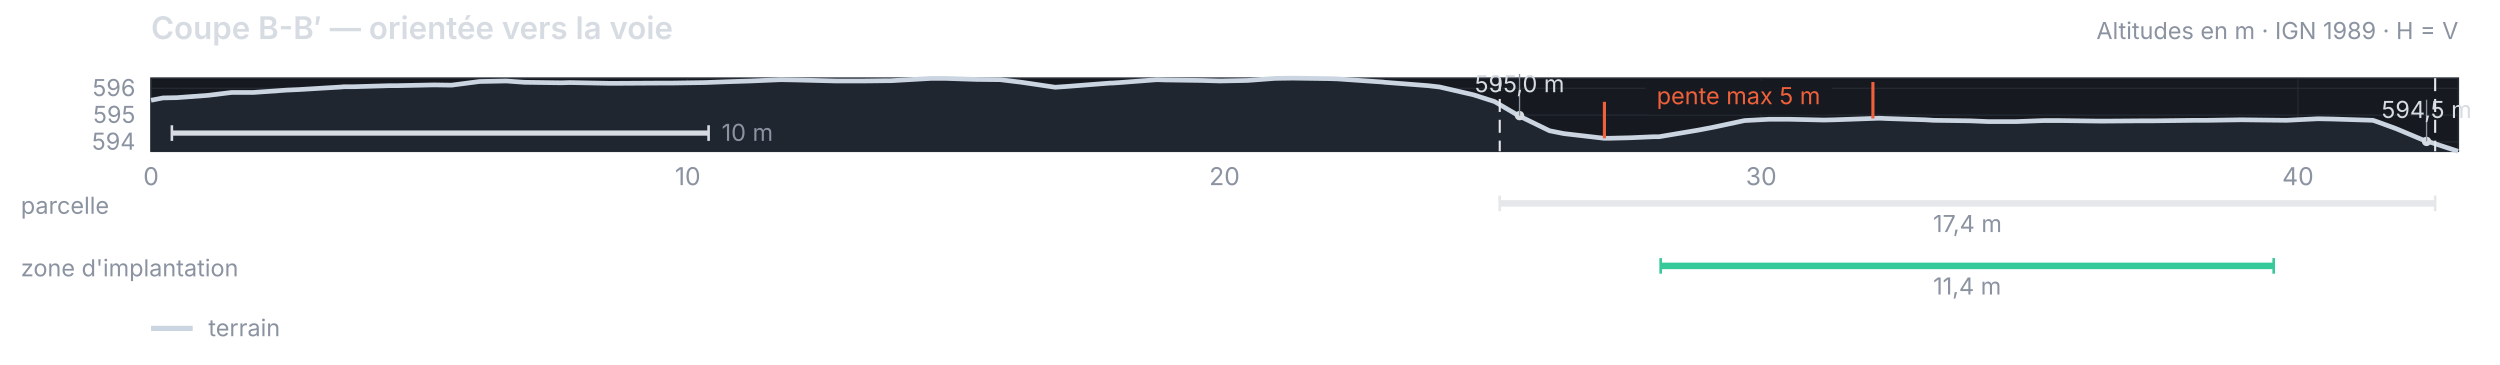
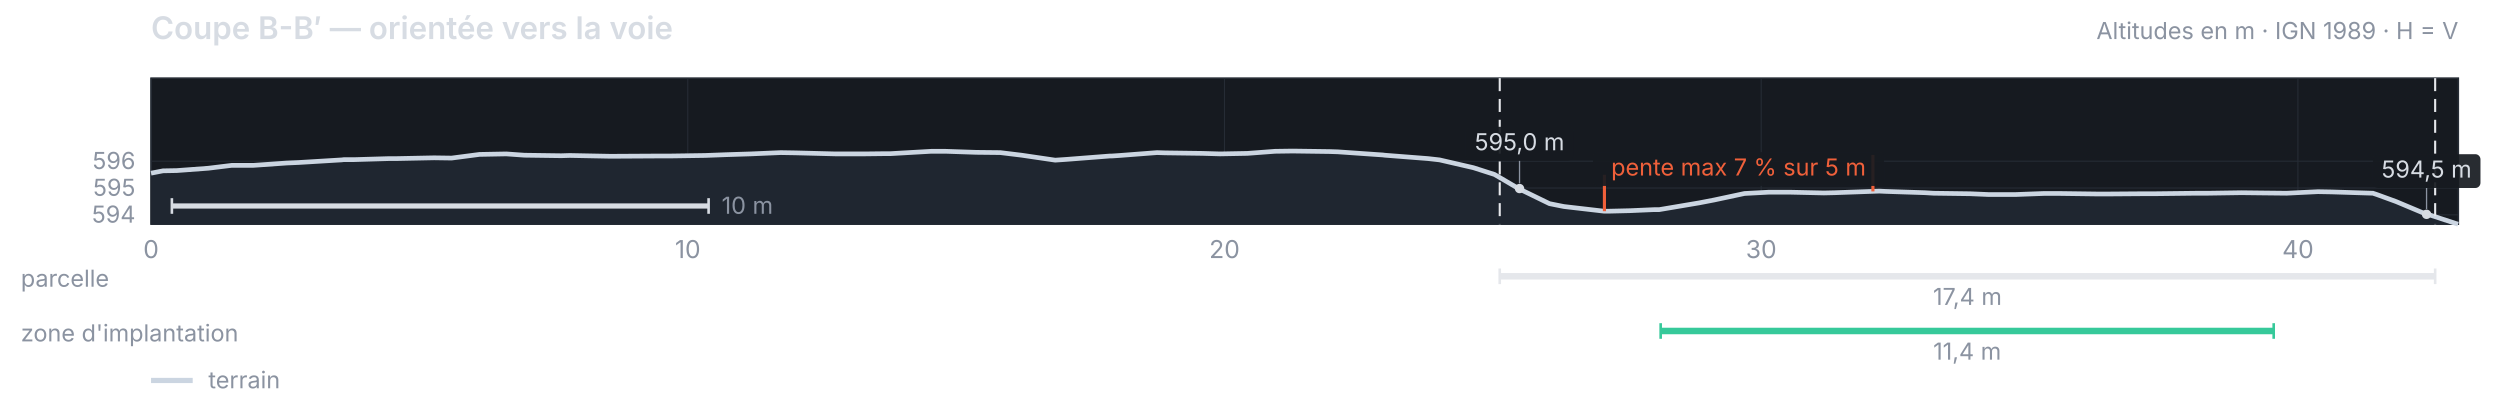
- <svg xmlns="http://www.w3.org/2000/svg" viewBox="0 0 960 140" width="960" height="140" role="img" aria-label="Coupe B-B′ — orientée vers la voie" font-family="Inter, Helvetica, Arial, sans-serif" data-plot-x0="58.0" data-plot-x1="944.0" style="background:#0f1115">
+ <svg xmlns="http://www.w3.org/2000/svg" viewBox="0 0 960 160" width="960" height="160" role="img" aria-label="Coupe B-B′ — orientée vers la voie" font-family="Inter, Helvetica, Arial, sans-serif" data-plot-x0="58.0" data-plot-x1="944.0" style="background:#0f1115">
  <text x="58" y="15" font-size="12" font-weight="600" fill="#d7dce3">Coupe B-B′ — orientée vers la voie</text>
  <text x="944" y="15" text-anchor="end" font-size="9" fill="#8b93a1">Altitudes en m · IGN 1989 · H = V</text>
-   <rect x="58.0" y="30" width="886.0" height="28.1" fill="#161a20" stroke="#262c35" stroke-width="0.6" />
-   <line x1="58.0" y1="30" x2="58.0" y2="58.1" stroke="#262c35" stroke-width="0.4" />
-   <text x="58.0" y="71.1" text-anchor="middle" font-size="9.5" fill="#8b93a1">0</text>
-   <line x1="264.1" y1="30" x2="264.1" y2="58.1" stroke="#262c35" stroke-width="0.4" />
-   <text x="264.1" y="71.1" text-anchor="middle" font-size="9.5" fill="#8b93a1">10</text>
-   <line x1="470.2" y1="30" x2="470.2" y2="58.1" stroke="#262c35" stroke-width="0.4" />
-   <text x="470.2" y="71.1" text-anchor="middle" font-size="9.5" fill="#8b93a1">20</text>
-   <line x1="676.3" y1="30" x2="676.3" y2="58.1" stroke="#262c35" stroke-width="0.4" />
-   <text x="676.3" y="71.1" text-anchor="middle" font-size="9.5" fill="#8b93a1">30</text>
-   <line x1="882.4" y1="30" x2="882.4" y2="58.1" stroke="#262c35" stroke-width="0.4" />
-   <text x="882.4" y="71.1" text-anchor="middle" font-size="9.5" fill="#8b93a1">40</text>
-   <line x1="58.0" y1="54.5" x2="944.0" y2="54.5" stroke="#262c35" stroke-width="0.4" />
-   <text x="52.0" y="57.5" text-anchor="end" font-size="9" fill="#8b93a1">594</text>
-   <line x1="58.0" y1="44.2" x2="944.0" y2="44.2" stroke="#262c35" stroke-width="0.4" />
-   <text x="52.0" y="47.2" text-anchor="end" font-size="9" fill="#8b93a1">595</text>
-   <line x1="58.0" y1="33.9" x2="944.0" y2="33.9" stroke="#262c35" stroke-width="0.4" />
-   <text x="52.0" y="36.9" text-anchor="end" font-size="9" fill="#8b93a1">596</text>
-   <polygon points="58.0,38.5 62.6,37.6 67.9,37.5 80.0,36.6 89.0,35.5 97.3,35.5 110.1,34.6 114.7,34.4 131.2,33.4 132.0,33.3 135.9,33.3 149.4,32.9 152.3,32.9 166.7,32.6 173.4,32.7 184.1,31.3 194.4,31.1 201.4,31.6 215.5,31.8 218.8,31.7 233.9,32.0 236.1,32.0 236.6,32.0 253.5,31.9 257.7,31.9 270.8,31.7 278.7,31.4 288.2,31.1 299.8,30.6 305.5,30.7 320.9,31.1 322.9,31.1 331.9,31.1 340.2,31.0 342.0,31.0 357.6,30.1 363.1,30.1 374.9,30.5 384.1,30.6 392.3,31.6 405.2,33.5 409.6,33.2 426.3,31.9 427.0,31.9 430.0,31.7 444.3,30.6 447.4,30.7 461.7,30.9 468.5,31.1 479.0,30.9 489.6,30.1 496.4,30.0 510.6,30.2 513.7,30.3 528.0,31.3 531.0,31.5 531.7,31.6 548.4,32.9 552.8,33.4 565.8,36.4 573.9,39.0 583.1,44.4 595.0,50.2 600.5,51.3 616.0,53.1 617.8,53.1 626.0,52.9 635.1,52.5 637.1,52.5 652.5,49.9 658.2,48.8 669.9,46.3 679.3,45.8 687.2,45.8 700.4,46.1 704.6,46.0 721.4,45.4 721.9,45.4 724.0,45.5 739.2,46.0 742.5,46.2 756.6,46.4 763.6,46.7 774.0,46.7 784.7,46.3 791.3,46.3 805.8,46.5 808.7,46.5 822.1,46.4 826.0,46.4 826.9,46.4 843.3,46.2 847.9,46.2 860.7,46.0 869.0,46.1 878.0,46.2 890.1,45.6 895.4,45.7 911.2,46.2 912.7,46.7 920.1,49.4 930.1,53.6 932.3,54.3 943.9,58.1 943.9,58.1 58.0,58.1" fill="#1f2630" stroke="none" />
-   <polyline points="58.0,38.5 62.6,37.6 67.9,37.5 80.0,36.6 89.0,35.5 97.3,35.5 110.1,34.6 114.7,34.4 131.2,33.4 132.0,33.3 135.9,33.3 149.4,32.9 152.3,32.9 166.7,32.6 173.4,32.7 184.1,31.3 194.4,31.1 201.4,31.6 215.5,31.8 218.8,31.7 233.9,32.0 236.1,32.0 236.6,32.0 253.5,31.9 257.7,31.9 270.8,31.7 278.7,31.4 288.2,31.1 299.8,30.6 305.5,30.7 320.9,31.1 322.9,31.1 331.9,31.1 340.2,31.0 342.0,31.0 357.6,30.1 363.1,30.1 374.9,30.5 384.1,30.6 392.3,31.6 405.2,33.5 409.6,33.2 426.3,31.9 427.0,31.9 430.0,31.7 444.3,30.6 447.4,30.7 461.7,30.9 468.5,31.1 479.0,30.9 489.6,30.1 496.4,30.0 510.6,30.2 513.7,30.3 528.0,31.3 531.0,31.5 531.7,31.6 548.4,32.9 552.8,33.4 565.8,36.4 573.9,39.0 583.1,44.4 595.0,50.2 600.5,51.3 616.0,53.1 617.8,53.1 626.0,52.9 635.1,52.5 637.1,52.5 652.5,49.9 658.2,48.8 669.9,46.3 679.3,45.8 687.2,45.8 700.4,46.1 704.6,46.0 721.4,45.4 721.9,45.4 724.0,45.5 739.2,46.0 742.5,46.2 756.6,46.4 763.6,46.7 774.0,46.7 784.7,46.3 791.3,46.3 805.8,46.5 808.7,46.5 822.1,46.4 826.0,46.4 826.9,46.4 843.3,46.2 847.9,46.2 860.7,46.0 869.0,46.1 878.0,46.2 890.1,45.6 895.4,45.7 911.2,46.2 912.7,46.7 920.1,49.4 930.1,53.6 932.3,54.3 943.9,58.1" fill="none" stroke="#cbd5e1" stroke-width="1.8" />
-   <line x1="575.9" y1="30" x2="575.9" y2="58.1" stroke="#e5e7eb" stroke-width="0.8" stroke-dasharray="5 3" />
-   <line x1="935.1" y1="30" x2="935.1" y2="58.1" stroke="#e5e7eb" stroke-width="0.8" stroke-dasharray="5 3" />
-   <line x1="616.1" y1="53.1" x2="616.1" y2="39.1" stroke="#f0603a" stroke-width="1.2" />
-   <line x1="719.2" y1="45.5" x2="719.2" y2="31.5" stroke="#f0603a" stroke-width="1.2" />
-   <circle cx="583.5" cy="44.4" r="1.8" fill="#d7dce3" />
-   <line x1="583.5" y1="44.4" x2="583.5" y2="28.4" stroke="#8b93a1" stroke-width="0.5" />
-   <text x="583.5" y="35.4" text-anchor="middle" font-size="9" fill="#d7dce3">595,0 m</text>
-   <circle cx="931.8" cy="54.3" r="1.8" fill="#d7dce3" />
-   <line x1="931.8" y1="54.3" x2="931.8" y2="38.3" stroke="#8b93a1" stroke-width="0.5" />
-   <text x="931.8" y="45.3" text-anchor="middle" font-size="9" fill="#d7dce3">594,5 m</text>
-   <line x1="66.0" y1="51.1" x2="272.1" y2="51.1" stroke="#d7dce3" stroke-width="2" />
-   <line x1="66.0" y1="48.1" x2="66.0" y2="54.1" stroke="#d7dce3" stroke-width="1" />
-   <line x1="272.1" y1="48.1" x2="272.1" y2="54.1" stroke="#d7dce3" stroke-width="1" />
-   <text x="277.1" y="54.1" font-size="9" fill="#8b93a1">10 m</text>
-   <text x="8" y="82.1" font-size="9" fill="#8b93a1">parcelle</text>
-   <line x1="575.9" y1="78.1" x2="935.1" y2="78.1" stroke="#e5e7eb" stroke-width="2.5" data-band="parcelle" data-d0="25.13" data-d1="42.56" />
-   <line x1="575.9" y1="75.1" x2="575.9" y2="81.1" stroke="#e5e7eb" stroke-width="1" />
-   <line x1="935.1" y1="75.1" x2="935.1" y2="81.1" stroke="#e5e7eb" stroke-width="1" />
-   <text x="755.5" y="89.1" text-anchor="middle" font-size="9" fill="#8b93a1">17,4 m</text>
-   <text x="8" y="106.1" font-size="9" fill="#8b93a1">zone d'implantation</text>
-   <line x1="637.7" y1="102.1" x2="873.1" y2="102.1" stroke="#36c99a" stroke-width="2.5" data-band="zone" data-d0="28.13" data-d1="39.55" />
-   <line x1="637.7" y1="99.1" x2="637.7" y2="105.1" stroke="#36c99a" stroke-width="1" />
-   <line x1="873.1" y1="99.1" x2="873.1" y2="105.1" stroke="#36c99a" stroke-width="1" />
-   <text x="755.4" y="113.1" text-anchor="middle" font-size="9" fill="#8b93a1">11,4 m</text>
-   <line x1="58.0" y1="126.1" x2="74.0" y2="126.1" stroke="#cbd5e1" stroke-width="2" />
-   <text x="80.0" y="129.1" font-size="9" fill="#8b93a1">terrain</text>
-   <rect x="631.9" y="31.0" width="71.5" height="13.0" rx="2" fill="#161a20" opacity="0.92" />
-   <text x="667.6" y="40.0" text-anchor="middle" font-size="9" fill="#f0603a">pente max 5 m</text>
+   <rect x="58.0" y="30" width="886.0" height="56.1" fill="#161a20" stroke="#262c35" stroke-width="0.6" />
+   <line x1="58.0" y1="30" x2="58.0" y2="86.1" stroke="#262c35" stroke-width="0.4" />
+   <text x="58.0" y="99.1" text-anchor="middle" font-size="9.5" fill="#8b93a1">0</text>
+   <line x1="264.1" y1="30" x2="264.1" y2="86.1" stroke="#262c35" stroke-width="0.4" />
+   <text x="264.1" y="99.1" text-anchor="middle" font-size="9.5" fill="#8b93a1">10</text>
+   <line x1="470.2" y1="30" x2="470.2" y2="86.1" stroke="#262c35" stroke-width="0.4" />
+   <text x="470.2" y="99.1" text-anchor="middle" font-size="9.5" fill="#8b93a1">20</text>
+   <line x1="676.3" y1="30" x2="676.3" y2="86.1" stroke="#262c35" stroke-width="0.4" />
+   <text x="676.3" y="99.1" text-anchor="middle" font-size="9.5" fill="#8b93a1">30</text>
+   <line x1="882.4" y1="30" x2="882.4" y2="86.1" stroke="#262c35" stroke-width="0.4" />
+   <text x="882.4" y="99.1" text-anchor="middle" font-size="9.5" fill="#8b93a1">40</text>
+   <line x1="58.0" y1="82.5" x2="944.0" y2="82.5" stroke="#262c35" stroke-width="0.4" />
+   <text x="52.0" y="85.5" text-anchor="end" font-size="9" fill="#8b93a1">594</text>
+   <line x1="58.0" y1="72.2" x2="944.0" y2="72.2" stroke="#262c35" stroke-width="0.4" />
+   <text x="52.0" y="75.2" text-anchor="end" font-size="9" fill="#8b93a1">595</text>
+   <line x1="58.0" y1="61.9" x2="944.0" y2="61.9" stroke="#262c35" stroke-width="0.4" />
+   <text x="52.0" y="64.9" text-anchor="end" font-size="9" fill="#8b93a1">596</text>
+   <polygon points="58.0,66.5 62.6,65.6 67.9,65.5 80.0,64.6 89.0,63.5 97.3,63.5 110.1,62.6 114.7,62.4 131.2,61.4 132.0,61.3 135.9,61.3 149.4,60.9 152.3,60.9 166.7,60.6 173.4,60.7 184.1,59.3 194.4,59.1 201.4,59.6 215.5,59.8 218.8,59.7 233.9,60.0 236.1,60.0 236.6,60.0 253.5,59.9 257.7,59.9 270.8,59.7 278.7,59.4 288.2,59.1 299.8,58.6 305.5,58.7 320.9,59.1 322.9,59.1 331.9,59.1 340.2,59.0 342.0,59.0 357.6,58.1 363.1,58.1 374.9,58.5 384.1,58.6 392.3,59.6 405.2,61.5 409.6,61.2 426.3,59.9 427.0,59.9 430.0,59.7 444.3,58.6 447.4,58.7 461.7,58.9 468.5,59.1 479.0,58.9 489.6,58.1 496.4,58.0 510.6,58.2 513.7,58.3 528.0,59.3 531.0,59.5 531.7,59.6 548.4,60.9 552.8,61.4 565.8,64.4 573.9,67.0 583.1,72.4 595.0,78.2 600.5,79.3 616.0,81.1 617.8,81.1 626.0,80.9 635.1,80.5 637.1,80.5 652.5,77.9 658.2,76.8 669.9,74.3 679.3,73.8 687.2,73.8 700.4,74.1 704.6,74.0 721.4,73.4 721.9,73.4 724.0,73.5 739.2,74.0 742.5,74.2 756.6,74.4 763.6,74.7 774.0,74.7 784.7,74.3 791.3,74.3 805.8,74.5 808.7,74.5 822.1,74.4 826.0,74.4 826.9,74.4 843.3,74.2 847.9,74.2 860.7,74.0 869.0,74.1 878.0,74.2 890.1,73.6 895.4,73.7 911.2,74.2 912.7,74.7 920.1,77.4 930.1,81.6 932.3,82.3 943.9,86.1 943.9,86.1 58.0,86.1" fill="#1f2630" stroke="none" />
+   <polyline points="58.0,66.5 62.6,65.6 67.9,65.5 80.0,64.6 89.0,63.5 97.3,63.5 110.1,62.6 114.7,62.4 131.2,61.4 132.0,61.3 135.9,61.3 149.4,60.9 152.3,60.9 166.7,60.6 173.4,60.7 184.1,59.3 194.4,59.1 201.4,59.6 215.5,59.8 218.8,59.7 233.9,60.0 236.1,60.0 236.6,60.0 253.5,59.9 257.7,59.9 270.8,59.7 278.7,59.4 288.2,59.1 299.8,58.6 305.5,58.7 320.9,59.1 322.9,59.1 331.9,59.1 340.2,59.0 342.0,59.0 357.6,58.1 363.1,58.1 374.9,58.5 384.1,58.6 392.3,59.6 405.2,61.5 409.6,61.2 426.3,59.9 427.0,59.9 430.0,59.7 444.3,58.6 447.4,58.7 461.7,58.9 468.5,59.1 479.0,58.9 489.6,58.1 496.4,58.0 510.6,58.2 513.7,58.3 528.0,59.3 531.0,59.5 531.7,59.6 548.4,60.9 552.8,61.4 565.8,64.4 573.9,67.0 583.1,72.4 595.0,78.2 600.5,79.3 616.0,81.1 617.8,81.1 626.0,80.9 635.1,80.5 637.1,80.5 652.5,77.9 658.2,76.8 669.9,74.3 679.3,73.8 687.2,73.8 700.4,74.1 704.6,74.0 721.4,73.4 721.9,73.4 724.0,73.5 739.2,74.0 742.5,74.2 756.6,74.4 763.6,74.7 774.0,74.7 784.7,74.3 791.3,74.3 805.8,74.5 808.7,74.5 822.1,74.4 826.0,74.4 826.9,74.4 843.3,74.2 847.9,74.2 860.7,74.0 869.0,74.1 878.0,74.2 890.1,73.6 895.4,73.7 911.2,74.2 912.7,74.7 920.1,77.4 930.1,81.6 932.3,82.3 943.9,86.1" fill="none" stroke="#cbd5e1" stroke-width="1.8" />
+   <line x1="575.9" y1="30" x2="575.9" y2="86.1" stroke="#e5e7eb" stroke-width="0.8" stroke-dasharray="5 3" />
+   <line x1="935.1" y1="30" x2="935.1" y2="86.1" stroke="#e5e7eb" stroke-width="0.8" stroke-dasharray="5 3" />
+   <line x1="616.1" y1="81.1" x2="616.1" y2="67.1" stroke="#f0603a" stroke-width="1.2" />
+   <line x1="719.2" y1="73.5" x2="719.2" y2="59.5" stroke="#f0603a" stroke-width="1.2" />
+   <circle cx="583.5" cy="72.4" r="1.8" fill="#d7dce3" />
+   <line x1="583.5" y1="70.4" x2="583.5" y2="61.7" stroke="#8b93a1" stroke-width="0.5" />
+   <circle cx="931.8" cy="82.3" r="1.8" fill="#d7dce3" />
+   <line x1="931.8" y1="80.3" x2="931.8" y2="72.2" stroke="#8b93a1" stroke-width="0.5" />
+   <line x1="66.0" y1="79.1" x2="272.1" y2="79.1" stroke="#d7dce3" stroke-width="2" />
+   <line x1="66.0" y1="76.1" x2="66.0" y2="82.1" stroke="#d7dce3" stroke-width="1" />
+   <line x1="272.1" y1="76.1" x2="272.1" y2="82.1" stroke="#d7dce3" stroke-width="1" />
+   <text x="277.1" y="82.1" font-size="9" fill="#8b93a1">10 m</text>
+   <text x="8" y="110.1" font-size="9" fill="#8b93a1">parcelle</text>
+   <line x1="575.9" y1="106.1" x2="935.1" y2="106.1" stroke="#e5e7eb" stroke-width="2.5" data-band="parcelle" data-d0="25.13" data-d1="42.56" />
+   <line x1="575.9" y1="103.1" x2="575.9" y2="109.1" stroke="#e5e7eb" stroke-width="1" />
+   <line x1="935.1" y1="103.1" x2="935.1" y2="109.1" stroke="#e5e7eb" stroke-width="1" />
+   <text x="755.5" y="117.1" text-anchor="middle" font-size="9" fill="#8b93a1">17,4 m</text>
+   <text x="8" y="131.1" font-size="9" fill="#8b93a1">zone d'implantation</text>
+   <line x1="637.7" y1="127.1" x2="873.1" y2="127.1" stroke="#36c99a" stroke-width="2.5" data-band="zone" data-d0="28.13" data-d1="39.55" />
+   <line x1="637.7" y1="124.1" x2="637.7" y2="130.1" stroke="#36c99a" stroke-width="1" />
+   <line x1="873.1" y1="124.1" x2="873.1" y2="130.1" stroke="#36c99a" stroke-width="1" />
+   <text x="755.4" y="138.1" text-anchor="middle" font-size="9" fill="#8b93a1">11,4 m</text>
+   <line x1="58.0" y1="146.1" x2="74.0" y2="146.1" stroke="#cbd5e1" stroke-width="2" />
+   <text x="80.0" y="149.1" font-size="9" fill="#8b93a1">terrain</text>
+   <rect x="611.7" y="58.4" width="111.8" height="13.0" rx="2" fill="#161a20" opacity="0.92" />
+   <text x="667.6" y="67.4" text-anchor="middle" font-size="9" fill="#f0603a">pente max 7 % sur 5 m</text>
+   <rect x="562.9" y="48.7" width="41.3" height="13.0" rx="2" fill="#161a20" opacity="0.92" />
+   <text x="583.5" y="57.7" text-anchor="middle" font-size="9" fill="#d7dce3">595,0 m</text>
+   <rect x="911.2" y="59.2" width="41.3" height="13.0" rx="2" fill="#161a20" opacity="0.92" />
+   <text x="931.8" y="68.2" text-anchor="middle" font-size="9" fill="#d7dce3">594,5 m</text>
</svg>
